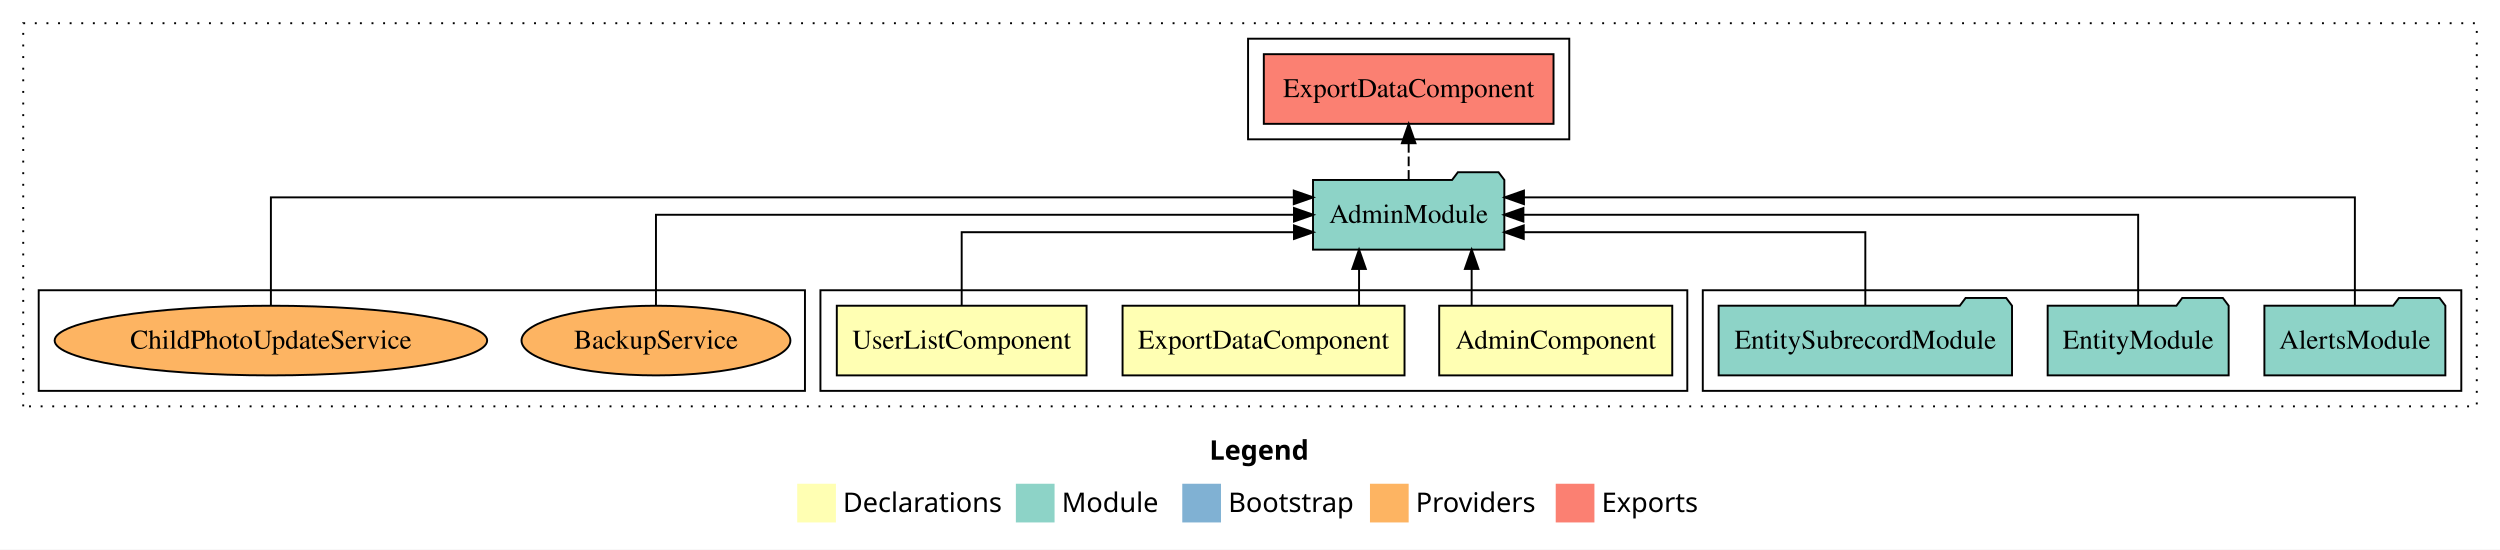
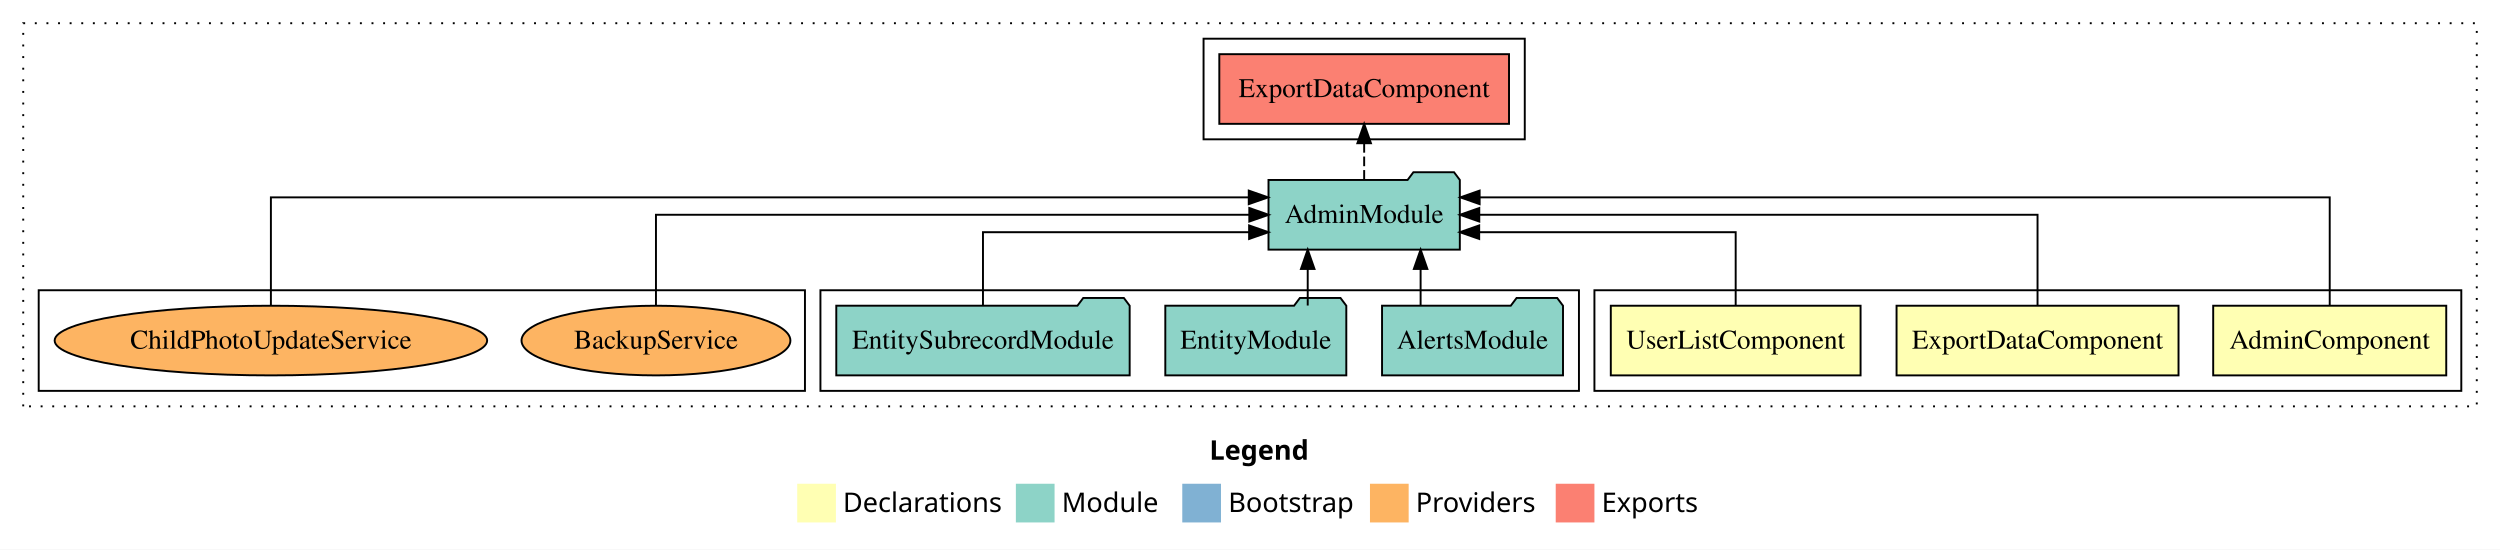
<svg xmlns="http://www.w3.org/2000/svg" width="1292pt" height="284pt" viewBox="0.00 0.00 1292.00 284.00">
  <g id="graph0" class="graph" transform="scale(1 1) rotate(0) translate(4 280)">
    <polygon fill="white" stroke="transparent" points="-4,4 -4,-280 1288,-280 1288,4 -4,4" />
    <text text-anchor="start" x="621.01" y="-42.4" font-family="sans-serif" font-weight="bold" font-size="14.00">Legend</text>
    <polygon fill="#ffffb3" stroke="transparent" points="408,-10 408,-30 428,-30 428,-10 408,-10" />
    <text text-anchor="start" x="431.63" y="-15.4" font-family="sans-serif" font-size="14.00">  Declarations</text>
    <polygon fill="#8dd3c7" stroke="transparent" points="521,-10 521,-30 541,-30 541,-10 521,-10" />
    <text text-anchor="start" x="544.73" y="-15.4" font-family="sans-serif" font-size="14.00">  Module</text>
    <polygon fill="#80b1d3" stroke="transparent" points="607,-10 607,-30 627,-30 627,-10 607,-10" />
    <text text-anchor="start" x="630.78" y="-15.4" font-family="sans-serif" font-size="14.00">  Bootstrap</text>
    <polygon fill="#fdb462" stroke="transparent" points="704,-10 704,-30 724,-30 724,-10 704,-10" />
    <text text-anchor="start" x="727.67" y="-15.4" font-family="sans-serif" font-size="14.00">  Providers</text>
    <polygon fill="#fb8072" stroke="transparent" points="800,-10 800,-30 820,-30 820,-10 800,-10" />
    <text text-anchor="start" x="823.73" y="-15.4" font-family="sans-serif" font-size="14.00">  Exports</text>
    <g id="clust1" class="cluster">
      <polygon fill="none" stroke="black" stroke-dasharray="1,5" points="8,-70 8,-268 1276,-268 1276,-70 8,-70" />
    </g>
-     <g id="clust6" class="cluster">
-       <polygon fill="none" stroke="black" points="876,-78 876,-130 1268,-130 1268,-78 876,-78" />
-     </g>
    <g id="clust7" class="cluster">
-       <polygon fill="none" stroke="black" points="641,-208 641,-260 807,-260 807,-208 641,-208" />
+       <polygon fill="none" stroke="black" points="618,-208 618,-260 784,-260 784,-208 618,-208" />
    </g>
    <g id="clust2" class="cluster">
-       <polygon fill="none" stroke="black" points="420,-78 420,-130 868,-130 868,-78 420,-78" />
+       <polygon fill="none" stroke="black" points="820,-78 820,-130 1268,-130 1268,-78 820,-78" />
+     </g>
+     <g id="clust6" class="cluster">
+       <polygon fill="none" stroke="black" points="420,-78 420,-130 812,-130 812,-78 420,-78" />
    </g>
    <g id="clust9" class="cluster">
      <polygon fill="none" stroke="black" points="16,-78 16,-130 412,-130 412,-78 16,-78" />
    </g>
    <g id="node1" class="node">
-       <polygon fill="#ffffb3" stroke="black" points="860.22,-122 739.78,-122 739.78,-86 860.22,-86 860.22,-122" />
-       <text text-anchor="middle" x="800" y="-99.8" font-family="Times,serif" font-size="14.00">AdminComponent</text>
+       <polygon fill="#ffffb3" stroke="black" points="1260.22,-122 1139.78,-122 1139.78,-86 1260.22,-86 1260.22,-122" />
+       <text text-anchor="middle" x="1200" y="-99.8" font-family="Times,serif" font-size="14.00">AdminComponent</text>
    </g>
    <g id="node4" class="node">
-       <polygon fill="#8dd3c7" stroke="black" points="773.44,-187 770.44,-191 749.44,-191 746.44,-187 674.56,-187 674.56,-151 773.44,-151 773.44,-187" />
-       <text text-anchor="middle" x="724" y="-164.8" font-family="Times,serif" font-size="14.00">AdminModule</text>
+       <polygon fill="#8dd3c7" stroke="black" points="750.44,-187 747.44,-191 726.44,-191 723.44,-187 651.56,-187 651.56,-151 750.44,-151 750.44,-187" />
+       <text text-anchor="middle" x="701" y="-164.8" font-family="Times,serif" font-size="14.00">AdminModule</text>
    </g>
    <g id="edge1" class="edge">
-       <path fill="none" stroke="black" d="M756.55,-122.11C756.55,-122.11 756.55,-140.99 756.55,-140.99" />
-       <polygon fill="black" stroke="black" points="753.05,-140.99 756.55,-150.99 760.05,-140.99 753.05,-140.99" />
+       <path fill="none" stroke="black" d="M1200,-122.29C1200,-144.21 1200,-178 1200,-178 1200,-178 760.67,-178 760.67,-178" />
+       <polygon fill="black" stroke="black" points="760.67,-174.5 750.67,-178 760.67,-181.5 760.67,-174.5" />
    </g>
    <g id="node2" class="node">
-       <polygon fill="#ffffb3" stroke="black" points="721.86,-122 576.14,-122 576.14,-86 721.86,-86 721.86,-122" />
-       <text text-anchor="middle" x="649" y="-99.8" font-family="Times,serif" font-size="14.00">ExportDataComponent</text>
+       <polygon fill="#ffffb3" stroke="black" points="1121.86,-122 976.14,-122 976.14,-86 1121.86,-86 1121.86,-122" />
+       <text text-anchor="middle" x="1049" y="-99.8" font-family="Times,serif" font-size="14.00">ExportDataComponent</text>
    </g>
    <g id="edge2" class="edge">
-       <path fill="none" stroke="black" d="M698.36,-122.11C698.36,-122.11 698.36,-140.99 698.36,-140.99" />
-       <polygon fill="black" stroke="black" points="694.86,-140.99 698.36,-150.99 701.86,-140.99 694.86,-140.99" />
+       <path fill="none" stroke="black" d="M1049,-122.11C1049,-141.34 1049,-169 1049,-169 1049,-169 760.49,-169 760.49,-169" />
+       <polygon fill="black" stroke="black" points="760.49,-165.5 750.49,-169 760.49,-172.5 760.49,-165.5" />
    </g>
    <g id="node3" class="node">
-       <polygon fill="#ffffb3" stroke="black" points="557.54,-122 428.46,-122 428.46,-86 557.54,-86 557.54,-122" />
-       <text text-anchor="middle" x="493" y="-99.8" font-family="Times,serif" font-size="14.00">UserListComponent</text>
+       <polygon fill="#ffffb3" stroke="black" points="957.54,-122 828.46,-122 828.46,-86 957.54,-86 957.54,-122" />
+       <text text-anchor="middle" x="893" y="-99.8" font-family="Times,serif" font-size="14.00">UserListComponent</text>
    </g>
    <g id="edge3" class="edge">
-       <path fill="none" stroke="black" d="M493,-122.03C493,-138.4 493,-160 493,-160 493,-160 664.73,-160 664.73,-160" />
-       <polygon fill="black" stroke="black" points="664.73,-163.5 674.73,-160 664.73,-156.5 664.73,-163.5" />
+       <path fill="none" stroke="black" d="M893,-122.03C893,-138.4 893,-160 893,-160 893,-160 760.44,-160 760.44,-160" />
+       <polygon fill="black" stroke="black" points="760.44,-156.5 750.44,-160 760.44,-163.5 760.44,-156.5" />
    </g>
    <g id="node8" class="node">
-       <polygon fill="#fb8072" stroke="black" points="798.86,-252 649.14,-252 649.14,-216 798.86,-216 798.86,-252" />
-       <text text-anchor="middle" x="724" y="-229.8" font-family="Times,serif" font-size="14.00">ExportDataComponent </text>
+       <polygon fill="#fb8072" stroke="black" points="775.86,-252 626.14,-252 626.14,-216 775.86,-216 775.86,-252" />
+       <text text-anchor="middle" x="701" y="-229.8" font-family="Times,serif" font-size="14.00">ExportDataComponent </text>
    </g>
    <g id="edge7" class="edge">
-       <path fill="none" stroke="black" stroke-dasharray="5,2" d="M724,-187.11C724,-187.11 724,-205.99 724,-205.99" />
-       <polygon fill="black" stroke="black" points="720.5,-205.99 724,-215.99 727.5,-205.99 720.5,-205.99" />
+       <path fill="none" stroke="black" stroke-dasharray="5,2" d="M701,-187.11C701,-187.11 701,-205.99 701,-205.99" />
+       <polygon fill="black" stroke="black" points="697.5,-205.99 701,-215.99 704.5,-205.99 697.5,-205.99" />
    </g>
    <g id="node5" class="node">
-       <polygon fill="#8dd3c7" stroke="black" points="1259.76,-122 1256.76,-126 1235.76,-126 1232.76,-122 1166.24,-122 1166.24,-86 1259.76,-86 1259.76,-122" />
-       <text text-anchor="middle" x="1213" y="-99.8" font-family="Times,serif" font-size="14.00">AlertsModule</text>
+       <polygon fill="#8dd3c7" stroke="black" points="803.76,-122 800.76,-126 779.76,-126 776.76,-122 710.24,-122 710.24,-86 803.76,-86 803.76,-122" />
+       <text text-anchor="middle" x="757" y="-99.8" font-family="Times,serif" font-size="14.00">AlertsModule</text>
    </g>
    <g id="edge4" class="edge">
-       <path fill="none" stroke="black" d="M1213,-122.29C1213,-144.21 1213,-178 1213,-178 1213,-178 783.58,-178 783.58,-178" />
-       <polygon fill="black" stroke="black" points="783.58,-174.5 773.58,-178 783.58,-181.5 783.58,-174.5" />
+       <path fill="none" stroke="black" d="M730.17,-122.11C730.17,-122.11 730.17,-140.99 730.17,-140.99" />
+       <polygon fill="black" stroke="black" points="726.67,-140.99 730.17,-150.99 733.67,-140.99 726.67,-140.99" />
    </g>
    <g id="node6" class="node">
-       <polygon fill="#8dd3c7" stroke="black" points="1147.77,-122 1144.77,-126 1123.77,-126 1120.77,-122 1054.23,-122 1054.23,-86 1147.77,-86 1147.77,-122" />
-       <text text-anchor="middle" x="1101" y="-99.8" font-family="Times,serif" font-size="14.00">EntityModule</text>
+       <polygon fill="#8dd3c7" stroke="black" points="691.77,-122 688.77,-126 667.77,-126 664.77,-122 598.23,-122 598.23,-86 691.77,-86 691.77,-122" />
+       <text text-anchor="middle" x="645" y="-99.8" font-family="Times,serif" font-size="14.00">EntityModule</text>
    </g>
    <g id="edge5" class="edge">
-       <path fill="none" stroke="black" d="M1101,-122.11C1101,-141.34 1101,-169 1101,-169 1101,-169 783.29,-169 783.29,-169" />
-       <polygon fill="black" stroke="black" points="783.29,-165.5 773.29,-169 783.29,-172.5 783.29,-165.5" />
+       <path fill="none" stroke="black" d="M671.83,-122.11C671.83,-122.11 671.83,-140.99 671.83,-140.99" />
+       <polygon fill="black" stroke="black" points="668.33,-140.99 671.83,-150.99 675.33,-140.99 668.33,-140.99" />
    </g>
    <g id="node7" class="node">
-       <polygon fill="#8dd3c7" stroke="black" points="1035.81,-122 1032.81,-126 1011.81,-126 1008.81,-122 884.19,-122 884.19,-86 1035.81,-86 1035.81,-122" />
-       <text text-anchor="middle" x="960" y="-99.8" font-family="Times,serif" font-size="14.00">EntitySubrecordModule</text>
+       <polygon fill="#8dd3c7" stroke="black" points="579.81,-122 576.81,-126 555.81,-126 552.81,-122 428.19,-122 428.19,-86 579.81,-86 579.81,-122" />
+       <text text-anchor="middle" x="504" y="-99.8" font-family="Times,serif" font-size="14.00">EntitySubrecordModule</text>
    </g>
    <g id="edge6" class="edge">
-       <path fill="none" stroke="black" d="M960,-122.03C960,-138.4 960,-160 960,-160 960,-160 783.47,-160 783.47,-160" />
-       <polygon fill="black" stroke="black" points="783.47,-156.5 773.47,-160 783.47,-163.5 783.47,-156.5" />
+       <path fill="none" stroke="black" d="M504,-122.03C504,-138.4 504,-160 504,-160 504,-160 641.54,-160 641.54,-160" />
+       <polygon fill="black" stroke="black" points="641.54,-163.5 651.54,-160 641.54,-156.5 641.54,-163.5" />
    </g>
    <g id="node9" class="node">
      <ellipse fill="#fdb462" stroke="black" cx="335" cy="-104" rx="69.48" ry="18" />
      <text text-anchor="middle" x="335" y="-99.8" font-family="Times,serif" font-size="14.00">BackupService</text>
    </g>
    <g id="edge8" class="edge">
-       <path fill="none" stroke="black" d="M335,-122.11C335,-141.34 335,-169 335,-169 335,-169 664.73,-169 664.73,-169" />
-       <polygon fill="black" stroke="black" points="664.73,-172.5 674.73,-169 664.73,-165.5 664.73,-172.5" />
+       <path fill="none" stroke="black" d="M335,-122.11C335,-141.34 335,-169 335,-169 335,-169 641.64,-169 641.64,-169" />
+       <polygon fill="black" stroke="black" points="641.64,-172.5 651.64,-169 641.64,-165.5 641.64,-172.5" />
    </g>
    <g id="node10" class="node">
      <ellipse fill="#fdb462" stroke="black" cx="136" cy="-104" rx="111.76" ry="18" />
      <text text-anchor="middle" x="136" y="-99.8" font-family="Times,serif" font-size="14.00">ChildPhotoUpdateService</text>
    </g>
    <g id="edge9" class="edge">
-       <path fill="none" stroke="black" d="M136,-122.29C136,-144.21 136,-178 136,-178 136,-178 664.63,-178 664.63,-178" />
-       <polygon fill="black" stroke="black" points="664.63,-181.5 674.63,-178 664.63,-174.5 664.63,-181.5" />
+       <path fill="none" stroke="black" d="M136,-122.29C136,-144.21 136,-178 136,-178 136,-178 641.36,-178 641.36,-178" />
+       <polygon fill="black" stroke="black" points="641.36,-181.5 651.36,-178 641.36,-174.5 641.36,-181.5" />
    </g>
  </g>
</svg>
